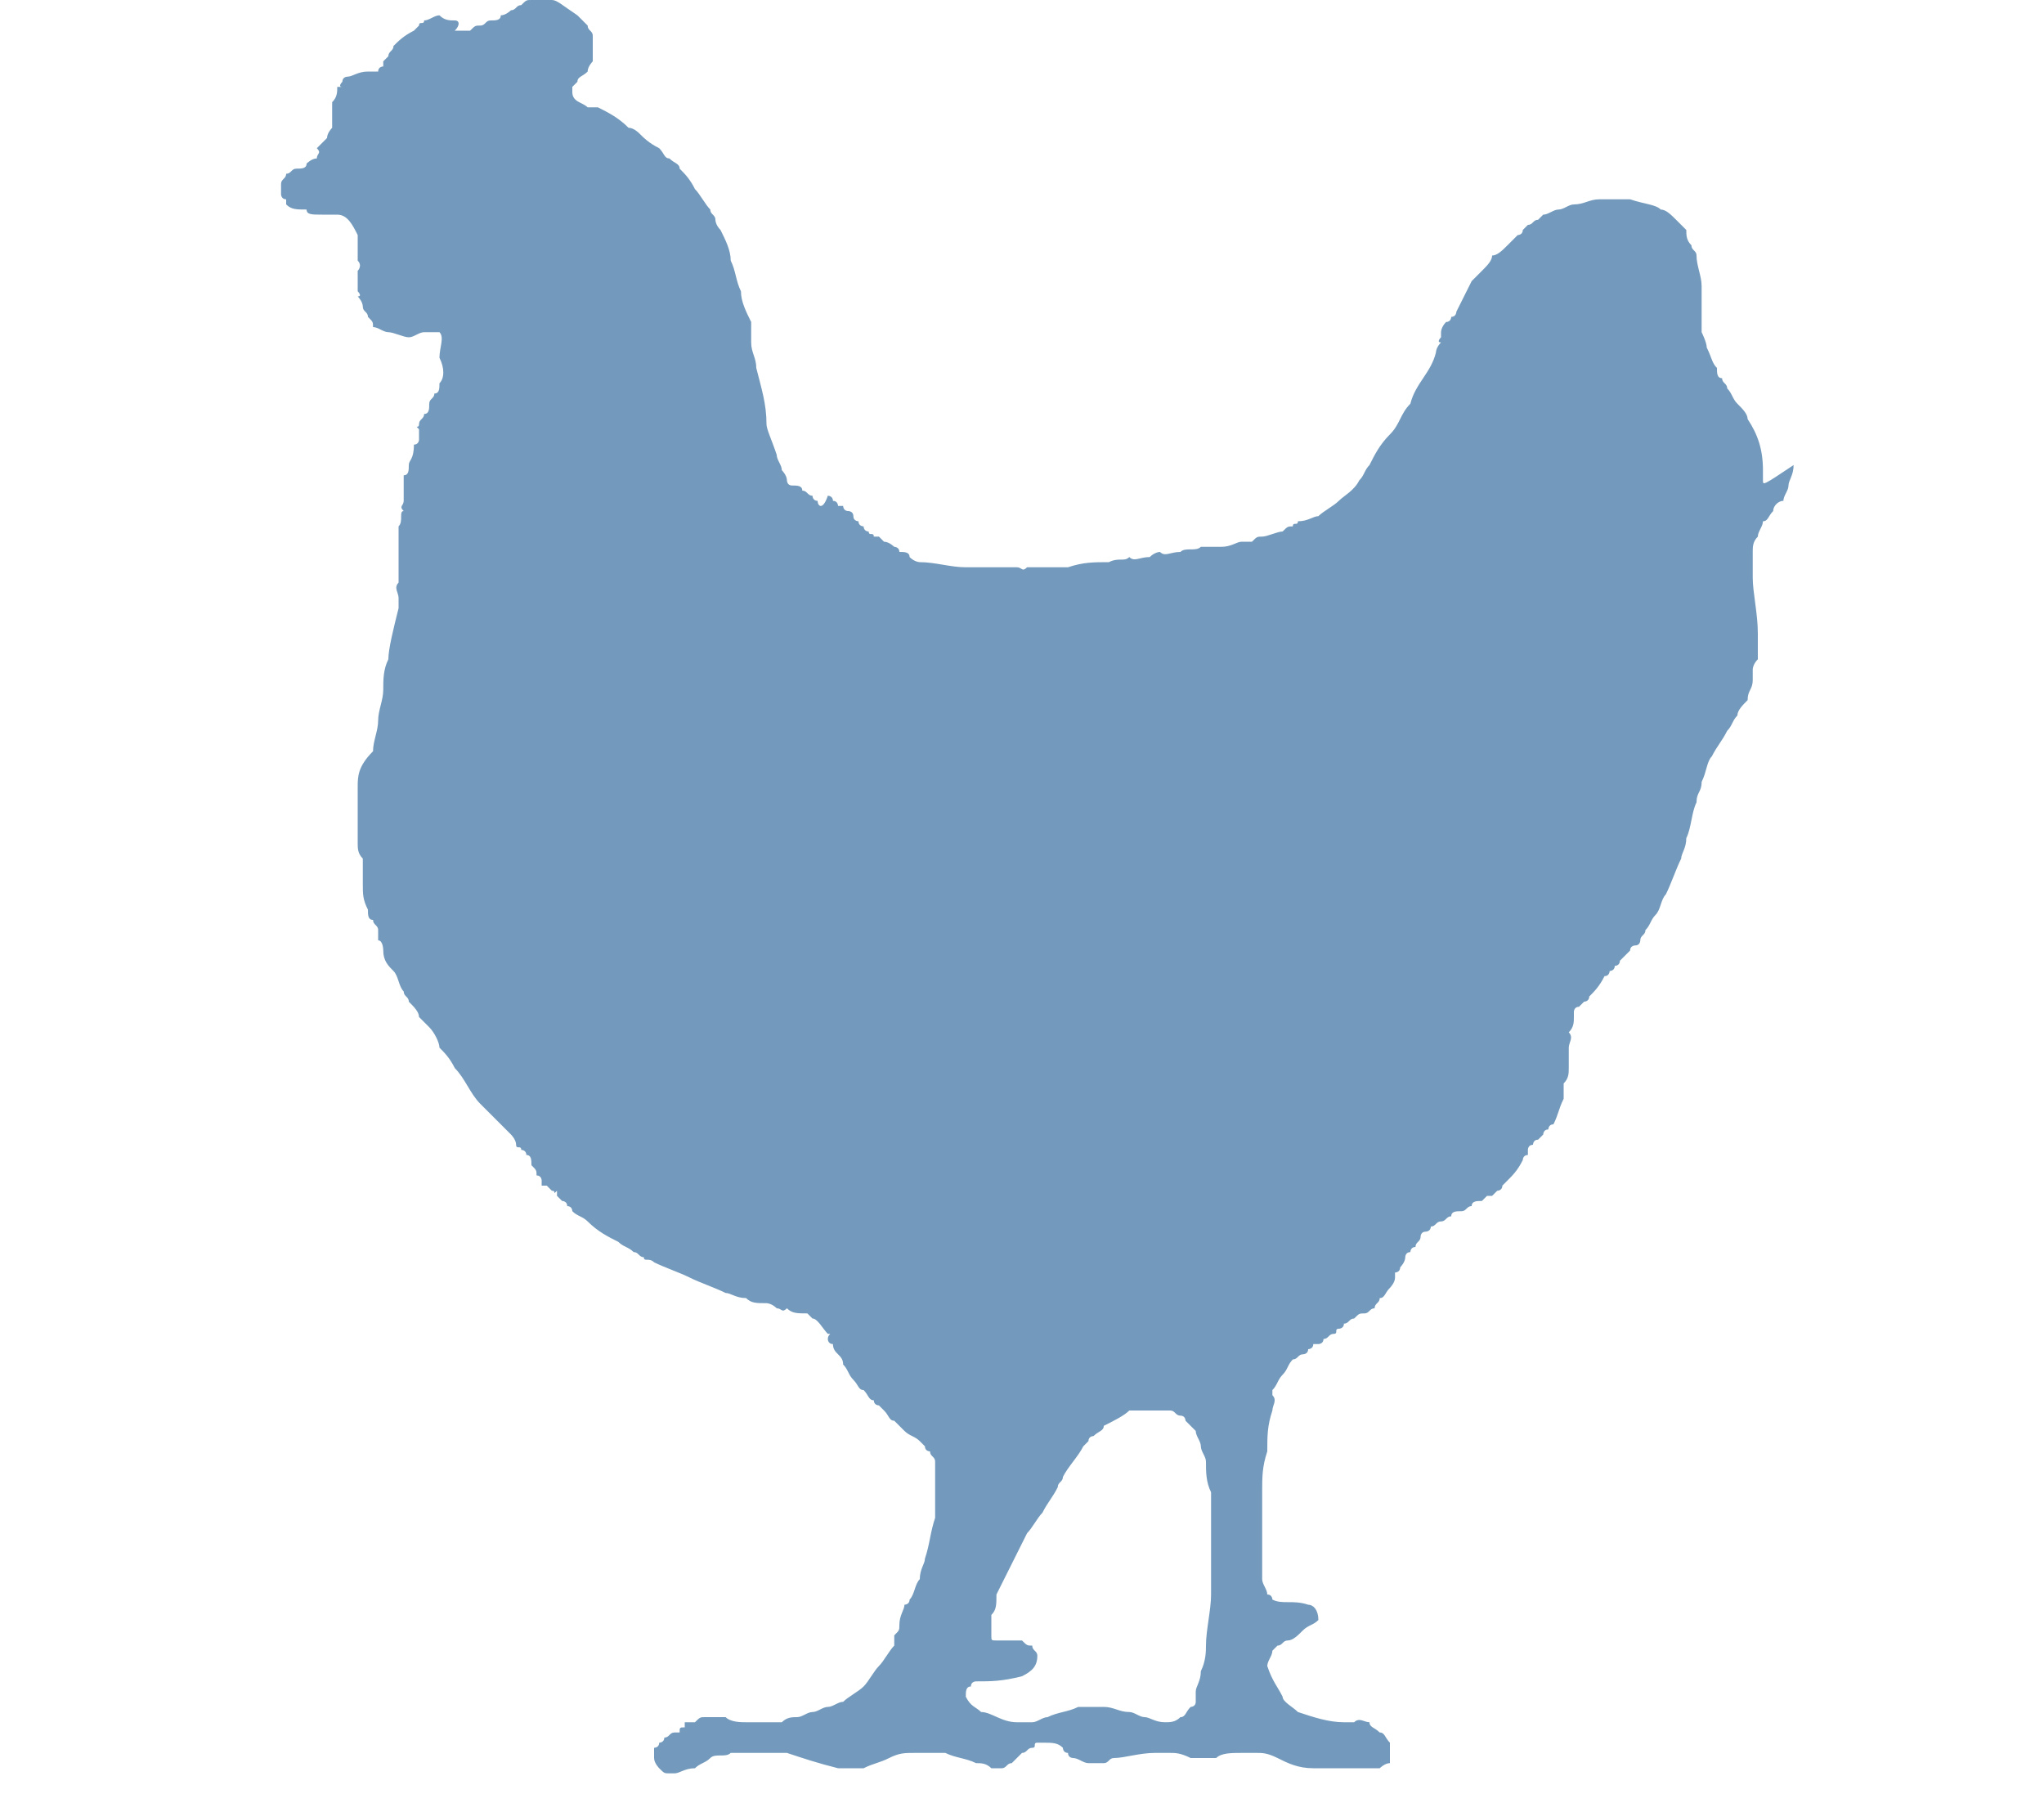
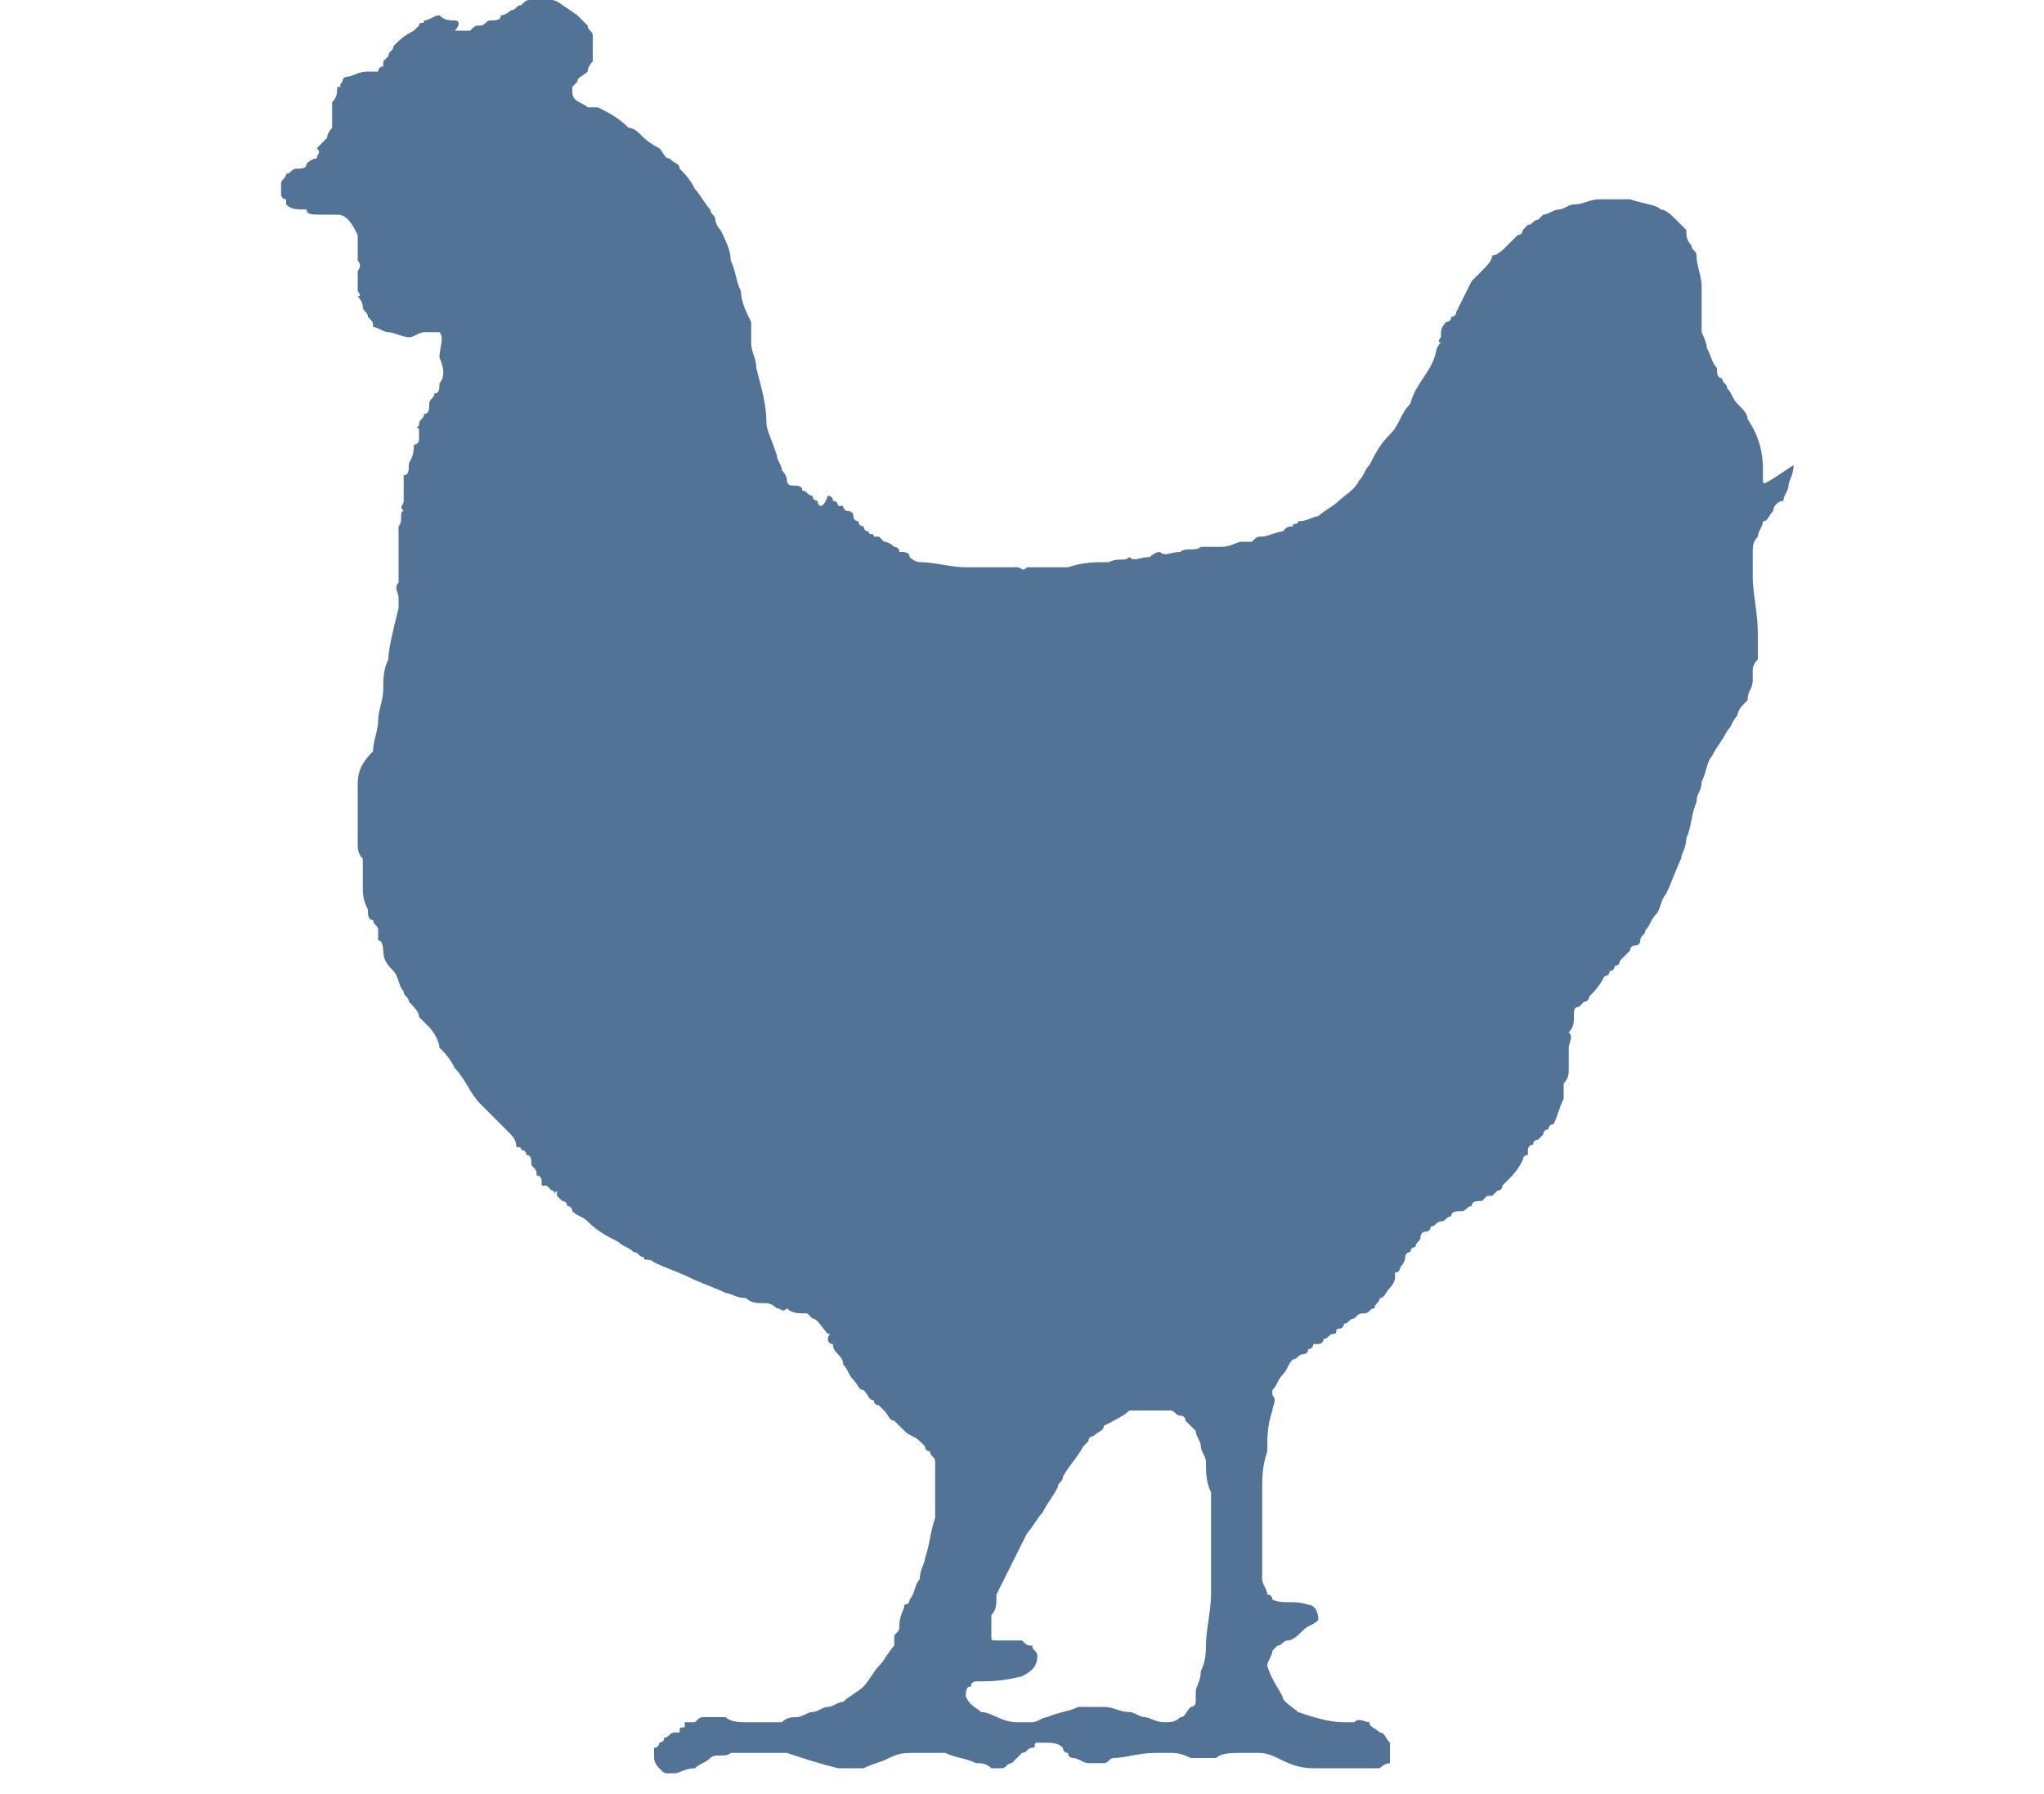
<svg xmlns="http://www.w3.org/2000/svg" version="1.1" id="Layer_1" x="0px" y="0px" width="40px" height="35.1px" viewBox="0 0 40 35.1" enable-background="new 0 0 40 35.1" xml:space="preserve">
  <g>
-     <path style="fill:#739ABC;" d="M34.5,9.4c0-0.1,0-0.1,0-0.2c0-0.4-0.1-0.7-0.3-1C34.2,8.1,34.1,8,34,7.9    c-0.1-0.1-0.1-0.2-0.2-0.3c0-0.1-0.1-0.1-0.1-0.2c-0.1,0-0.1-0.1-0.1-0.2c-0.1-0.1-0.1-0.2-0.2-0.4c0-0.1-0.1-0.3-0.1-0.3    c0-0.2,0-0.3,0-0.5c0-0.1,0-0.2,0-0.4c0-0.2-0.1-0.4-0.1-0.6c0-0.1-0.1-0.1-0.1-0.2c-0.1-0.1-0.1-0.2-0.1-0.3    c-0.1-0.1-0.2-0.2-0.2-0.2c-0.1-0.1-0.2-0.2-0.3-0.2C32.4,4,32.2,4,31.9,3.9c-0.2,0-0.4,0-0.6,0c-0.2,0-0.3,0.1-0.5,0.1    c-0.1,0-0.2,0.1-0.3,0.1c-0.1,0-0.2,0.1-0.3,0.1c0,0-0.1,0.1-0.1,0.1c-0.1,0-0.1,0.1-0.2,0.1c0,0-0.1,0.1-0.1,0.1    c0,0.1-0.1,0.1-0.1,0.1c0,0-0.1,0.1-0.1,0.1c0,0-0.1,0.1-0.1,0.1c-0.1,0.1-0.2,0.2-0.3,0.2c0,0.1-0.1,0.2-0.2,0.3    c0,0-0.1,0.1-0.1,0.1c0,0-0.1,0.1-0.1,0.1c-0.1,0.2-0.2,0.4-0.3,0.6c0,0,0,0.1-0.1,0.1c0,0,0,0.1-0.1,0.1    c-0.1,0.1-0.1,0.2-0.1,0.2c0,0,0,0.1,0,0.1c0,0-0.1,0.1,0,0.1c-0.1,0.1-0.1,0.2-0.1,0.2c-0.1,0.4-0.4,0.6-0.5,1    c-0.2,0.2-0.2,0.4-0.4,0.6c-0.2,0.2-0.3,0.4-0.4,0.6c-0.1,0.1-0.1,0.2-0.2,0.3c-0.1,0.2-0.3,0.3-0.4,0.4c-0.1,0.1-0.3,0.2-0.4,0.3    c-0.1,0-0.2,0.1-0.4,0.1c0,0.1-0.1,0-0.1,0.1c-0.1,0-0.1,0-0.2,0.1c-0.1,0-0.3,0.1-0.4,0.1c-0.1,0-0.1,0-0.2,0.1    c-0.1,0-0.1,0-0.2,0c-0.1,0-0.2,0.1-0.4,0.1c-0.1,0-0.2,0-0.2,0c-0.1,0-0.1,0-0.2,0c-0.1,0.1-0.3,0-0.4,0.1c-0.2,0-0.3,0.1-0.4,0    c0,0-0.1,0-0.2,0.1c-0.2,0-0.3,0.1-0.4,0c-0.1,0.1-0.2,0-0.4,0.1c-0.3,0-0.5,0-0.8,0.1c0,0-0.1,0-0.2,0c-0.2,0-0.3,0-0.4,0    c0,0-0.1,0-0.1,0c0,0-0.1,0-0.1,0c-0.1,0.1-0.1,0-0.2,0c-0.1,0-0.1,0-0.2,0c-0.2,0-0.3,0-0.5,0c-0.1,0-0.2,0-0.2,0    c0,0-0.1,0-0.1,0c-0.3,0-0.6-0.1-0.9-0.1c0,0-0.1,0-0.2-0.1c0-0.1-0.1-0.1-0.2-0.1c0-0.1-0.1-0.1-0.1-0.1c0,0-0.1-0.1-0.2-0.1    c0,0-0.1-0.1-0.1-0.1c0,0,0,0-0.1,0c0,0,0,0,0,0c0-0.1-0.1,0-0.1-0.1c-0.1,0-0.1-0.1-0.1-0.1c0,0-0.1,0-0.1-0.1c0,0-0.1,0-0.1-0.1    c0-0.1-0.1-0.1-0.1-0.1c-0.1,0-0.1-0.1-0.1-0.1c0,0,0,0-0.1,0c0,0,0-0.1-0.1-0.1c0-0.1-0.1-0.1-0.1-0.1C16.1,10,16,9.9,16,9.8    c-0.1,0-0.1-0.1-0.1-0.1c-0.1,0-0.1-0.1-0.2-0.1c0-0.1-0.1-0.1-0.2-0.1c-0.1,0-0.1-0.1-0.1-0.1c0-0.1-0.1-0.2-0.1-0.2    c0-0.1-0.1-0.2-0.1-0.3C15.1,8.6,15,8.4,15,8.3c0-0.4-0.1-0.7-0.2-1.1c0-0.2-0.1-0.3-0.1-0.5c0,0,0-0.1,0-0.1c0,0,0,0,0,0    c0,0,0,0,0,0c0-0.1,0-0.2,0-0.3c-0.1-0.2-0.2-0.4-0.2-0.6c-0.1-0.2-0.1-0.4-0.2-0.6c0-0.2-0.1-0.4-0.2-0.6    c-0.1-0.1-0.1-0.2-0.1-0.2c0-0.1-0.1-0.1-0.1-0.2c-0.1-0.1-0.2-0.3-0.3-0.4c-0.1-0.2-0.2-0.3-0.3-0.4c0-0.1-0.1-0.1-0.2-0.2    c-0.1,0-0.1-0.1-0.2-0.2c-0.2-0.1-0.3-0.2-0.4-0.3c0,0-0.1-0.1-0.2-0.1c-0.2-0.2-0.4-0.3-0.6-0.4c-0.1,0-0.2,0-0.2,0    c-0.1-0.1-0.3-0.1-0.3-0.3c0,0,0-0.1,0-0.1c0,0,0.1-0.1,0.1-0.1c0-0.1,0.1-0.1,0.2-0.2c0-0.1,0.1-0.2,0.1-0.2c0-0.1,0-0.2,0-0.3    c0-0.1,0-0.1,0-0.2c0-0.1-0.1-0.1-0.1-0.2c-0.1-0.1-0.1-0.1-0.2-0.2C11,0.1,10.9,0,10.8,0c-0.1,0-0.2,0-0.4,0    c-0.1,0-0.1,0-0.2,0.1c-0.1,0-0.1,0.1-0.2,0.1c0,0-0.1,0.1-0.2,0.1c0,0.1-0.1,0.1-0.2,0.1c-0.1,0-0.1,0.1-0.2,0.1    c-0.1,0-0.1,0-0.2,0.1c-0.1,0-0.1,0-0.1,0c0,0-0.1,0-0.2,0C9,0.5,9,0.4,8.9,0.4c-0.1,0-0.2,0-0.3-0.1c-0.1,0-0.2,0.1-0.3,0.1    c0,0.1-0.1,0-0.1,0.1c0,0-0.1,0.1-0.1,0.1C7.9,0.7,7.8,0.8,7.7,0.9c0,0.1-0.1,0.1-0.1,0.2c0,0-0.1,0.1-0.1,0.1c0,0,0,0.1,0,0.1    c0,0-0.1,0-0.1,0.1c0,0-0.1,0-0.1,0c0,0-0.1,0-0.1,0C7,1.4,6.9,1.5,6.8,1.5c0,0-0.1,0-0.1,0.1c0,0-0.1,0.1,0,0.1c0,0-0.1,0-0.1,0    c0,0.1,0,0.2-0.1,0.3c0,0.2,0,0.3,0,0.4c0,0,0,0.1,0,0.1c0,0,0,0,0,0c0,0.1,0,0,0,0c0,0-0.1,0.1-0.1,0.2c0,0-0.1,0.1-0.1,0.1    c0,0-0.1,0.1-0.1,0.1C6.3,3,6.2,3,6.2,3.1C6.1,3.1,6,3.2,6,3.2c0,0.1-0.1,0.1-0.2,0.1c-0.1,0-0.1,0.1-0.2,0.1    c0,0.1-0.1,0.1-0.1,0.2c0,0,0,0.1,0,0c0,0,0,0,0,0.1c0,0,0,0.1,0,0.1c0,0,0,0.1,0.1,0.1c0,0,0,0,0,0c0,0,0,0.1,0,0.1    c0.1,0.1,0.2,0.1,0.4,0.1C6,4.2,6.1,4.2,6.3,4.2c0.1,0,0.2,0,0.3,0C6.8,4.2,6.9,4.4,7,4.6c0,0.1,0,0.2,0,0.3c0,0,0,0.1,0,0.1    c0,0.1,0,0.1,0,0.1c0.1,0.1,0,0.2,0,0.2c0,0.1,0,0.2,0,0.3c0,0,0,0.1,0,0.1c0,0,0.1,0.1,0,0.1c0,0,0.1,0.1,0.1,0.2    c0,0.1,0.1,0.1,0.1,0.2c0.1,0.1,0.1,0.1,0.1,0.2c0.1,0,0.2,0.1,0.3,0.1c0.1,0,0.3,0.1,0.4,0.1c0.1,0,0.2-0.1,0.3-0.1    c0.1,0,0.3,0,0.3,0c0.1,0.1,0,0.3,0,0.5C8.7,7.2,8.7,7.4,8.6,7.5c0,0.1,0,0.2-0.1,0.2c0,0.1-0.1,0.1-0.1,0.2    C8.4,8,8.4,8.1,8.3,8.1c0,0.1-0.1,0.1-0.1,0.2c0,0.1-0.1,0,0,0.1c0,0.1,0,0.1,0,0.1c0,0,0,0.1,0,0.1c0,0,0,0.1-0.1,0.1    C8.1,9,8,9,8,9.1c0,0.1,0,0.2-0.1,0.2c0,0.1,0,0.2,0,0.2c0,0.1,0,0.2,0,0.3c0,0.1-0.1,0.1,0,0.2c-0.1,0,0,0.2-0.1,0.3    c0,0.2,0,0.4,0,0.6c0,0.1,0,0.2,0,0.3c0,0.1,0,0.1,0,0.1c0,0,0,0.1,0,0.1c-0.1,0.1,0,0.2,0,0.3c0,0,0,0.1,0,0.1c0,0,0,0.1,0,0.1    c-0.1,0.4-0.2,0.8-0.2,1c-0.1,0.2-0.1,0.4-0.1,0.6c0,0.2-0.1,0.4-0.1,0.6c0,0.2-0.1,0.4-0.1,0.6C7,15,7,15.2,7,15.4    c0,0.2,0,0.3,0,0.4c0,0,0,0.1,0,0.1c0,0,0,0,0,0.1c0,0.1,0,0.2,0,0.3c0,0,0,0.1,0,0.1c0,0,0,0,0,0c0,0.1,0,0.1,0,0.1    c0,0.1,0,0.2,0.1,0.3c0,0.1,0,0.3,0,0.4c0,0.1,0,0.1,0,0.1c0,0.2,0,0.3,0.1,0.5c0,0.1,0,0.2,0.1,0.2c0,0.1,0.1,0.1,0.1,0.2    c0,0,0,0.1,0,0.1c0,0,0,0.1,0,0.1c0.1,0,0.1,0.2,0.1,0.2c0,0.2,0.1,0.3,0.2,0.4c0.1,0.1,0.1,0.3,0.2,0.4c0,0.1,0.1,0.1,0.1,0.2    c0.1,0.1,0.2,0.2,0.2,0.3c0,0,0,0,0,0c0,0,0,0,0.1,0.1c0,0,0.1,0.1,0.1,0.1c0.1,0.1,0.2,0.3,0.2,0.4c0.1,0.1,0.2,0.2,0.3,0.4    c0.2,0.2,0.3,0.5,0.5,0.7c0.1,0.1,0.2,0.2,0.3,0.3c0.1,0.1,0.2,0.2,0.3,0.3c0,0,0.1,0.1,0.1,0.2c0,0.1,0.1,0,0.1,0.1    c0,0,0.1,0,0.1,0.1c0.1,0,0.1,0.1,0.1,0.2c0.1,0.1,0.1,0.1,0.1,0.2c0.1,0,0.1,0.1,0.1,0.1c0,0,0,0,0,0.1c0,0,0,0,0.1,0    c0,0,0,0,0,0c0,0,0.1,0.1,0.1,0.1c0.1,0,0,0.1,0.1,0c0,0,0,0,0,0.1c0,0,0,0,0.1,0.1c0,0,0.1,0,0.1,0.1c0.1,0,0.1,0.1,0.1,0.1    c0.1,0.1,0.2,0.1,0.3,0.2c0.2,0.2,0.4,0.3,0.6,0.4c0.1,0.1,0.2,0.1,0.3,0.2c0.1,0,0.1,0.1,0.2,0.1c0,0.1,0.1,0,0.2,0.1    c0.2,0.1,0.5,0.2,0.7,0.3c0.2,0.1,0.5,0.2,0.7,0.3c0.1,0,0.2,0.1,0.4,0.1c0.1,0.1,0.2,0.1,0.4,0.1c0,0,0.1,0,0.2,0.1    c0.1,0,0.1,0.1,0.2,0c0.1,0.1,0.2,0.1,0.4,0.1c0,0,0.1,0.1,0.1,0.1c0.1,0,0.2,0.2,0.3,0.3c0.1,0,0,0,0,0.1c0,0,0,0.1,0.1,0.1    c0,0.2,0.2,0.2,0.2,0.4c0.1,0.1,0.1,0.2,0.2,0.3c0.1,0.1,0.1,0.2,0.2,0.2c0.1,0.1,0.1,0.2,0.2,0.2c0,0.1,0.1,0.1,0.1,0.1    c0,0,0.1,0.1,0.1,0.1c0.1,0.1,0.1,0.2,0.2,0.2c0,0,0.1,0.1,0.1,0.1c0,0,0.1,0.1,0.1,0.1c0.1,0.1,0.2,0.1,0.3,0.2    c0,0,0.1,0.1,0.1,0.1c0,0.1,0.1,0.1,0.1,0.1c0,0.1,0.1,0.1,0.1,0.2c0,0,0,0.1,0,0.1c0,0.2,0,0.4,0,0.6c0,0.2,0,0.2,0,0.4    c-0.1,0.3-0.1,0.5-0.2,0.8c0,0.1-0.1,0.2-0.1,0.4c-0.1,0.1-0.1,0.3-0.2,0.4c0,0.1-0.1,0.1-0.1,0.1c0,0.1-0.1,0.2-0.1,0.4    c0,0.1,0,0.1-0.1,0.2c0,0,0,0.1,0,0.1c0,0,0,0.1,0,0.1c-0.1,0.1-0.2,0.3-0.3,0.4c-0.1,0.1-0.2,0.3-0.3,0.4    c-0.1,0.1-0.3,0.2-0.4,0.3c-0.1,0-0.2,0.1-0.3,0.1c-0.1,0-0.2,0.1-0.3,0.1c-0.1,0-0.2,0.1-0.3,0.1c-0.1,0-0.2,0-0.3,0.1    c-0.1,0-0.2,0-0.3,0c-0.1,0-0.2,0-0.4,0c-0.1,0-0.3,0-0.4-0.1c-0.1,0-0.1,0-0.2,0c0,0-0.1,0-0.2,0c-0.1,0-0.1,0-0.2,0.1    c0,0-0.1,0-0.1,0c0,0-0.1,0-0.1,0c0,0,0,0,0,0.1c0,0,0,0,0,0c-0.1,0-0.1,0-0.1,0.1c0,0-0.1,0-0.1,0c-0.1,0-0.1,0.1-0.2,0.1    c0,0.1-0.1,0.1-0.1,0.1c0,0.1-0.1,0.1-0.1,0.1c0,0,0,0.1,0,0.1c0,0,0,0,0,0.1c0,0,0,0,0,0c0,0.1,0.1,0.2,0.1,0.2    c0.1,0.1,0.1,0.1,0.2,0.1c0,0,0,0,0.1,0c0,0,0,0,0,0c0.1,0,0.2-0.1,0.4-0.1c0.1-0.1,0.2-0.1,0.3-0.2c0.1-0.1,0.3,0,0.4-0.1    c0.2,0,0.3,0,0.4,0c0.2,0,0.4,0,0.6,0c0,0,0.1,0,0.1,0c0.3,0.1,0.6,0.2,1,0.3c0.2,0,0.3,0,0.5,0c0.2-0.1,0.3-0.1,0.5-0.2    c0.2-0.1,0.3-0.1,0.5-0.1c0,0,0.1,0,0.1,0c0.1,0,0.3,0,0.5,0c0.2,0.1,0.4,0.1,0.6,0.2c0.1,0,0.2,0,0.3,0.1c0.1,0,0.1,0,0.2,0    c0.1,0,0.1-0.1,0.2-0.1c0.1-0.1,0.1-0.1,0.2-0.2c0.1,0,0.1-0.1,0.2-0.1c0.1,0,0-0.1,0.1-0.1c0,0,0.1,0,0.1,0c0.2,0,0.3,0,0.4,0.1    c0,0,0,0.1,0.1,0.1c0,0.1,0.1,0.1,0.1,0.1c0.1,0,0.2,0.1,0.3,0.1c0.1,0,0.2,0,0.3,0c0.1,0,0.1-0.1,0.2-0.1c0.2,0,0.5-0.1,0.8-0.1    c0.1,0,0.2,0,0.3,0c0.1,0,0.2,0,0.4,0.1c0.2,0,0.4,0,0.5,0c0.1-0.1,0.3-0.1,0.5-0.1c0.1,0,0.2,0,0.3,0c0.1,0,0.2,0,0.4,0.1    c0.2,0.1,0.4,0.2,0.7,0.2c0.4,0,0.9,0,1.3,0c0,0,0.1-0.1,0.2-0.1c0-0.1,0-0.1,0-0.2c0,0,0,0,0,0c0-0.1,0-0.1,0-0.1c0,0,0,0,0-0.1    c-0.1-0.1-0.1-0.2-0.2-0.2c-0.1-0.1-0.2-0.1-0.2-0.2c-0.1,0-0.2-0.1-0.3,0c0,0-0.2,0-0.2,0c-0.3,0-0.6-0.1-0.9-0.2c0,0,0,0,0,0    c-0.1-0.1-0.3-0.2-0.3-0.3c-0.1-0.2-0.2-0.3-0.3-0.6c0-0.1,0.1-0.2,0.1-0.3c0,0,0.1-0.1,0.1-0.1c0.1,0,0.1-0.1,0.2-0.1    c0.1,0,0.2-0.1,0.3-0.2c0.1-0.1,0.2-0.1,0.3-0.2c0-0.2-0.1-0.3-0.2-0.3c-0.3-0.1-0.5,0-0.7-0.1c0,0,0-0.1-0.1-0.1    c0-0.1-0.1-0.2-0.1-0.3c0-0.1,0-0.2,0-0.3c0-0.2,0-0.4,0-0.7c0-0.2,0-0.4,0-0.7c0-0.3,0-0.5,0.1-0.8c0-0.3,0-0.5,0.1-0.8    c0-0.1,0.1-0.2,0-0.3c0,0,0,0,0-0.1c0.1-0.1,0.1-0.2,0.2-0.3c0.1-0.1,0.1-0.2,0.2-0.3c0.1,0,0.1-0.1,0.2-0.1c0,0,0.1,0,0.1-0.1    c0,0,0.1,0,0.1-0.1c0,0,0.1,0,0.1,0c0,0,0.1,0,0.1-0.1c0.1,0,0.1-0.1,0.2-0.1c0.1,0,0-0.1,0.1-0.1c0,0,0.1,0,0.1-0.1    c0.1,0,0.1-0.1,0.2-0.1c0.1-0.1,0.1-0.1,0.2-0.1c0.1,0,0.1-0.1,0.2-0.1c0-0.1,0.1-0.1,0.1-0.2c0.1,0,0.1-0.1,0.2-0.2    c0,0,0.1-0.1,0.1-0.2c0,0,0-0.1,0-0.1c0,0,0.1,0,0.1-0.1c0,0,0.1-0.1,0.1-0.2c0,0,0-0.1,0.1-0.1c0,0,0-0.1,0.1-0.1    c0-0.1,0.1-0.1,0.1-0.2c0,0,0-0.1,0.1-0.1c0,0,0.1,0,0.1-0.1c0.1,0,0.1-0.1,0.2-0.1c0.1,0,0.1-0.1,0.2-0.1c0-0.1,0.1-0.1,0.2-0.1    c0.1,0,0.1-0.1,0.2-0.1c0-0.1,0.1-0.1,0.2-0.1c0,0,0,0,0.1-0.1c0,0,0,0,0,0c0,0,0,0,0,0c0,0,0,0,0.1,0c0,0,0,0,0,0    c0,0,0.1-0.1,0.1-0.1c0,0,0.1,0,0.1-0.1c0,0,0,0,0,0c0,0,0,0,0,0c0,0,0,0,0,0c0,0,0.1-0.1,0.1-0.1c0.1-0.1,0.2-0.2,0.3-0.4    c0,0,0-0.1,0.1-0.1c0,0,0,0,0,0c0,0,0,0,0-0.1c0,0,0-0.1,0.1-0.1c0,0,0-0.1,0.1-0.1c0,0,0.1-0.1,0.1-0.1c0,0,0-0.1,0.1-0.1    c0,0,0,0,0,0c0,0,0-0.1,0.1-0.1c0.1-0.2,0.1-0.3,0.2-0.5c0-0.1,0-0.1,0-0.3c0.1-0.1,0.1-0.2,0.1-0.3c0,0,0-0.1,0-0.2    c0,0,0,0,0-0.1c0,0,0,0,0-0.1c0-0.1,0.1-0.2,0-0.3c0.1-0.1,0.1-0.2,0.1-0.3c0,0,0-0.1,0-0.1c0,0,0-0.1,0.1-0.1    c0,0,0.1-0.1,0.1-0.1c0,0,0,0,0,0c0,0,0.1,0,0.1-0.1c0.1-0.1,0.2-0.2,0.3-0.4c0.1,0,0.1-0.1,0.1-0.1c0,0,0.1,0,0.1-0.1    c0,0,0.1,0,0.1-0.1c0.1-0.1,0.2-0.2,0.2-0.2c0-0.1,0.1-0.1,0.1-0.1c0.1,0,0.1-0.1,0.1-0.1c0-0.1,0.1-0.1,0.1-0.2    c0.1-0.1,0.1-0.2,0.2-0.3c0.1-0.1,0.1-0.3,0.2-0.4c0.1-0.2,0.2-0.5,0.3-0.7c0-0.1,0.1-0.2,0.1-0.4c0.1-0.2,0.1-0.5,0.2-0.7    c0-0.2,0.1-0.2,0.1-0.4c0.1-0.2,0.1-0.4,0.2-0.5c0.1-0.2,0.2-0.3,0.3-0.5c0.1-0.1,0.1-0.2,0.2-0.3c0-0.1,0.1-0.2,0.2-0.3    c0-0.2,0.1-0.2,0.1-0.4c0,0,0,0,0-0.1c0,0,0,0,0-0.1c0,0,0-0.1,0.1-0.2c0-0.1,0-0.1,0-0.2c0-0.1,0-0.2,0-0.3    c0-0.4-0.1-0.8-0.1-1.1c0-0.1,0-0.1,0-0.1c0,0,0-0.1,0-0.1c0,0,0-0.2,0-0.2c0,0,0-0.1,0-0.1c0-0.1,0-0.2,0.1-0.3    c0-0.1,0.1-0.2,0.1-0.3c0.1,0,0.1-0.1,0.2-0.2c0-0.1,0.1-0.2,0.2-0.2c0-0.1,0.1-0.2,0.1-0.3c0-0.1,0.1-0.2,0.1-0.4    C34.5,9.5,34.5,9.5,34.5,9.4 M21.6,27.7C21.7,27.7,21.6,27.7,21.6,27.7C21.6,27.7,21.7,27.7,21.6,27.7z M23.7,30.1    c0,0,0,0.1,0,0.1c0,0.1,0,0.1,0,0.2c0,0.3,0,0.5,0,0.8c0,0.3-0.1,0.7-0.1,1c0,0.1,0,0.3-0.1,0.5c0,0.2-0.1,0.3-0.1,0.4    c0,0,0,0,0,0.1c0,0,0,0.1,0,0.1c0,0.1-0.1,0.1-0.1,0.1c-0.1,0.1-0.1,0.2-0.2,0.2c-0.1,0.1-0.2,0.1-0.3,0.1c-0.2,0-0.3-0.1-0.4-0.1    c-0.1,0-0.2-0.1-0.3-0.1c-0.2,0-0.3-0.1-0.5-0.1c-0.1,0-0.4,0-0.5,0c-0.2,0.1-0.4,0.1-0.6,0.2c-0.1,0-0.2,0.1-0.3,0.1    c-0.1,0-0.2,0-0.3,0c-0.3,0-0.5-0.2-0.7-0.2c-0.1-0.1-0.2-0.1-0.3-0.3c0-0.1,0-0.2,0.1-0.2c0-0.1,0.1-0.1,0.1-0.1    c0.3,0,0.5,0,0.9-0.1c0.2-0.1,0.3-0.2,0.3-0.4c0-0.1-0.1-0.1-0.1-0.2c-0.1,0-0.1,0-0.2-0.1c-0.1,0-0.2,0-0.3,0c-0.1,0-0.1,0-0.2,0    c-0.1,0-0.1,0-0.1-0.1c0-0.1,0-0.3,0-0.4c0.1-0.1,0.1-0.2,0.1-0.4c0.1-0.2,0.2-0.4,0.3-0.6c0.1-0.2,0.2-0.4,0.3-0.6    c0.1-0.1,0.2-0.3,0.3-0.4c0.1-0.2,0.2-0.3,0.3-0.5c0-0.1,0.1-0.1,0.1-0.2c0.1-0.2,0.3-0.4,0.4-0.6c0,0,0.1-0.1,0.1-0.1    c0-0.1,0.1-0.1,0.1-0.1c0.1-0.1,0.2-0.1,0.2-0.2c0.2-0.1,0.4-0.2,0.5-0.3c0,0,0,0,0,0c0,0,0,0,0,0c0.1,0,0.2,0,0.3,0    c0,0,0,0,0.1,0c0.1,0,0.1,0,0.2,0c0.1,0,0.1,0,0.2,0c0.1,0,0.1,0.1,0.2,0.1c0.1,0,0.1,0.1,0.1,0.1c0.1,0.1,0.2,0.2,0.2,0.2    c0,0.1,0.1,0.2,0.1,0.3c0,0.1,0.1,0.2,0.1,0.3c0,0.2,0,0.4,0.1,0.6c0,0.3,0,0.5,0,0.7c0,0,0,0,0,0.1C23.7,30,23.7,30.1,23.7,30.1z    " />
+     <path style="fill:#527296;" d="M34.5,9.4c0-0.1,0-0.1,0-0.2c0-0.4-0.1-0.7-0.3-1C34.2,8.1,34.1,8,34,7.9    c-0.1-0.1-0.1-0.2-0.2-0.3c0-0.1-0.1-0.1-0.1-0.2c-0.1,0-0.1-0.1-0.1-0.2c-0.1-0.1-0.1-0.2-0.2-0.4c0-0.1-0.1-0.3-0.1-0.3    c0-0.2,0-0.3,0-0.5c0-0.1,0-0.2,0-0.4c0-0.2-0.1-0.4-0.1-0.6c0-0.1-0.1-0.1-0.1-0.2c-0.1-0.1-0.1-0.2-0.1-0.3    c-0.1-0.1-0.2-0.2-0.2-0.2c-0.1-0.1-0.2-0.2-0.3-0.2C32.4,4,32.2,4,31.9,3.9c-0.2,0-0.4,0-0.6,0c-0.2,0-0.3,0.1-0.5,0.1    c-0.1,0-0.2,0.1-0.3,0.1c-0.1,0-0.2,0.1-0.3,0.1c0,0-0.1,0.1-0.1,0.1c-0.1,0-0.1,0.1-0.2,0.1c0,0-0.1,0.1-0.1,0.1    c0,0.1-0.1,0.1-0.1,0.1c0,0-0.1,0.1-0.1,0.1c0,0-0.1,0.1-0.1,0.1c-0.1,0.1-0.2,0.2-0.3,0.2c0,0.1-0.1,0.2-0.2,0.3    c0,0-0.1,0.1-0.1,0.1c0,0-0.1,0.1-0.1,0.1c-0.1,0.2-0.2,0.4-0.3,0.6c0,0,0,0.1-0.1,0.1c0,0,0,0.1-0.1,0.1    c-0.1,0.1-0.1,0.2-0.1,0.2c0,0,0,0.1,0,0.1c0,0-0.1,0.1,0,0.1c-0.1,0.1-0.1,0.2-0.1,0.2c-0.1,0.4-0.4,0.6-0.5,1    c-0.2,0.2-0.2,0.4-0.4,0.6c-0.2,0.2-0.3,0.4-0.4,0.6c-0.1,0.1-0.1,0.2-0.2,0.3c-0.1,0.2-0.3,0.3-0.4,0.4c-0.1,0.1-0.3,0.2-0.4,0.3    c-0.1,0-0.2,0.1-0.4,0.1c0,0.1-0.1,0-0.1,0.1c-0.1,0-0.1,0-0.2,0.1c-0.1,0-0.3,0.1-0.4,0.1c-0.1,0-0.1,0-0.2,0.1    c-0.1,0-0.1,0-0.2,0c-0.1,0-0.2,0.1-0.4,0.1c-0.1,0-0.2,0-0.2,0c-0.1,0-0.1,0-0.2,0c-0.1,0.1-0.3,0-0.4,0.1c-0.2,0-0.3,0.1-0.4,0    c0,0-0.1,0-0.2,0.1c-0.2,0-0.3,0.1-0.4,0c-0.1,0.1-0.2,0-0.4,0.1c-0.3,0-0.5,0-0.8,0.1c0,0-0.1,0-0.2,0c-0.2,0-0.3,0-0.4,0    c0,0-0.1,0-0.1,0c0,0-0.1,0-0.1,0c-0.1,0.1-0.1,0-0.2,0c-0.1,0-0.1,0-0.2,0c-0.2,0-0.3,0-0.5,0c-0.1,0-0.2,0-0.2,0    c0,0-0.1,0-0.1,0c-0.3,0-0.6-0.1-0.9-0.1c0,0-0.1,0-0.2-0.1c0-0.1-0.1-0.1-0.2-0.1c0-0.1-0.1-0.1-0.1-0.1c0,0-0.1-0.1-0.2-0.1    c0,0-0.1-0.1-0.1-0.1c0,0,0,0-0.1,0c0,0,0,0,0,0c0-0.1-0.1,0-0.1-0.1c-0.1,0-0.1-0.1-0.1-0.1c0,0-0.1,0-0.1-0.1c0,0-0.1,0-0.1-0.1    c0-0.1-0.1-0.1-0.1-0.1c-0.1,0-0.1-0.1-0.1-0.1c0,0,0,0-0.1,0c0,0,0-0.1-0.1-0.1c0-0.1-0.1-0.1-0.1-0.1C16.1,10,16,9.9,16,9.8    c-0.1,0-0.1-0.1-0.1-0.1c-0.1,0-0.1-0.1-0.2-0.1c0-0.1-0.1-0.1-0.2-0.1c-0.1,0-0.1-0.1-0.1-0.1c0-0.1-0.1-0.2-0.1-0.2    c0-0.1-0.1-0.2-0.1-0.3C15.1,8.6,15,8.4,15,8.3c0-0.4-0.1-0.7-0.2-1.1c0-0.2-0.1-0.3-0.1-0.5c0,0,0-0.1,0-0.1c0,0,0,0,0,0    c0,0,0,0,0,0c0-0.1,0-0.2,0-0.3c-0.1-0.2-0.2-0.4-0.2-0.6c-0.1-0.2-0.1-0.4-0.2-0.6c0-0.2-0.1-0.4-0.2-0.6    c-0.1-0.1-0.1-0.2-0.1-0.2c0-0.1-0.1-0.1-0.1-0.2c-0.1-0.1-0.2-0.3-0.3-0.4c-0.1-0.2-0.2-0.3-0.3-0.4c0-0.1-0.1-0.1-0.2-0.2    c-0.1,0-0.1-0.1-0.2-0.2c-0.2-0.1-0.3-0.2-0.4-0.3c0,0-0.1-0.1-0.2-0.1c-0.2-0.2-0.4-0.3-0.6-0.4c-0.1,0-0.2,0-0.2,0    c-0.1-0.1-0.3-0.1-0.3-0.3c0,0,0-0.1,0-0.1c0,0,0.1-0.1,0.1-0.1c0-0.1,0.1-0.1,0.2-0.2c0-0.1,0.1-0.2,0.1-0.2c0-0.1,0-0.2,0-0.3    c0-0.1,0-0.1,0-0.2c0-0.1-0.1-0.1-0.1-0.2c-0.1-0.1-0.1-0.1-0.2-0.2C11,0.1,10.9,0,10.8,0c-0.1,0-0.2,0-0.4,0    c-0.1,0-0.1,0-0.2,0.1c-0.1,0-0.1,0.1-0.2,0.1c0,0-0.1,0.1-0.2,0.1c0,0.1-0.1,0.1-0.2,0.1c-0.1,0-0.1,0.1-0.2,0.1    c-0.1,0-0.1,0-0.2,0.1c-0.1,0-0.1,0-0.1,0c0,0-0.1,0-0.2,0C9,0.5,9,0.4,8.9,0.4c-0.1,0-0.2,0-0.3-0.1c-0.1,0-0.2,0.1-0.3,0.1    c0,0.1-0.1,0-0.1,0.1c0,0-0.1,0.1-0.1,0.1C7.9,0.7,7.8,0.8,7.7,0.9c0,0.1-0.1,0.1-0.1,0.2c0,0-0.1,0.1-0.1,0.1c0,0,0,0.1,0,0.1    c0,0-0.1,0-0.1,0.1c0,0-0.1,0-0.1,0c0,0-0.1,0-0.1,0C7,1.4,6.9,1.5,6.8,1.5c0,0-0.1,0-0.1,0.1c0,0-0.1,0.1,0,0.1c0,0-0.1,0-0.1,0    c0,0.1,0,0.2-0.1,0.3c0,0.2,0,0.3,0,0.4c0,0,0,0.1,0,0.1c0,0,0,0,0,0c0,0.1,0,0,0,0c0,0-0.1,0.1-0.1,0.2c0,0-0.1,0.1-0.1,0.1    c0,0-0.1,0.1-0.1,0.1C6.3,3,6.2,3,6.2,3.1C6.1,3.1,6,3.2,6,3.2c0,0.1-0.1,0.1-0.2,0.1c-0.1,0-0.1,0.1-0.2,0.1    c0,0.1-0.1,0.1-0.1,0.2c0,0,0,0.1,0,0c0,0,0,0,0,0.1c0,0,0,0.1,0,0.1c0,0,0,0.1,0.1,0.1c0,0,0,0,0,0c0,0,0,0.1,0,0.1    c0.1,0.1,0.2,0.1,0.4,0.1C6,4.2,6.1,4.2,6.3,4.2c0.1,0,0.2,0,0.3,0C6.8,4.2,6.9,4.4,7,4.6c0,0.1,0,0.2,0,0.3c0,0,0,0.1,0,0.1    c0,0.1,0,0.1,0,0.1c0.1,0.1,0,0.2,0,0.2c0,0.1,0,0.2,0,0.3c0,0,0,0.1,0,0.1c0,0,0.1,0.1,0,0.1c0,0,0.1,0.1,0.1,0.2    c0,0.1,0.1,0.1,0.1,0.2c0.1,0.1,0.1,0.1,0.1,0.2c0.1,0,0.2,0.1,0.3,0.1c0.1,0,0.3,0.1,0.4,0.1c0.1,0,0.2-0.1,0.3-0.1    c0.1,0,0.3,0,0.3,0c0.1,0.1,0,0.3,0,0.5C8.7,7.2,8.7,7.4,8.6,7.5c0,0.1,0,0.2-0.1,0.2c0,0.1-0.1,0.1-0.1,0.2    C8.4,8,8.4,8.1,8.3,8.1c0,0.1-0.1,0.1-0.1,0.2c0,0.1-0.1,0,0,0.1c0,0.1,0,0.1,0,0.1c0,0,0,0.1,0,0.1c0,0,0,0.1-0.1,0.1    C8.1,9,8,9,8,9.1c0,0.1,0,0.2-0.1,0.2c0,0.1,0,0.2,0,0.2c0,0.1,0,0.2,0,0.3c0,0.1-0.1,0.1,0,0.2c-0.1,0,0,0.2-0.1,0.3    c0,0.2,0,0.4,0,0.6c0,0.1,0,0.2,0,0.3c0,0.1,0,0.1,0,0.1c0,0,0,0.1,0,0.1c-0.1,0.1,0,0.2,0,0.3c0,0,0,0.1,0,0.1c0,0,0,0.1,0,0.1    c-0.1,0.4-0.2,0.8-0.2,1c-0.1,0.2-0.1,0.4-0.1,0.6c0,0.2-0.1,0.4-0.1,0.6c0,0.2-0.1,0.4-0.1,0.6C7,15,7,15.2,7,15.4    c0,0.2,0,0.3,0,0.4c0,0,0,0.1,0,0.1c0,0,0,0,0,0.1c0,0.1,0,0.2,0,0.3c0,0,0,0.1,0,0.1c0,0,0,0,0,0c0,0.1,0,0.1,0,0.1    c0,0.1,0,0.2,0.1,0.3c0,0.1,0,0.3,0,0.4c0,0.1,0,0.1,0,0.1c0,0.2,0,0.3,0.1,0.5c0,0.1,0,0.2,0.1,0.2c0,0.1,0.1,0.1,0.1,0.2    c0,0,0,0.1,0,0.1c0,0,0,0.1,0,0.1c0.1,0,0.1,0.2,0.1,0.2c0,0.2,0.1,0.3,0.2,0.4c0.1,0.1,0.1,0.3,0.2,0.4c0,0.1,0.1,0.1,0.1,0.2    c0.1,0.1,0.2,0.2,0.2,0.3c0,0,0,0,0,0c0,0,0,0,0.1,0.1c0,0,0.1,0.1,0.1,0.1c0.1,0.1,0.2,0.3,0.2,0.4c0.1,0.1,0.2,0.2,0.3,0.4    c0.2,0.2,0.3,0.5,0.5,0.7c0.1,0.1,0.2,0.2,0.3,0.3c0.1,0.1,0.2,0.2,0.3,0.3c0,0,0.1,0.1,0.1,0.2c0,0.1,0.1,0,0.1,0.1    c0,0,0.1,0,0.1,0.1c0.1,0,0.1,0.1,0.1,0.2c0.1,0.1,0.1,0.1,0.1,0.2c0.1,0,0.1,0.1,0.1,0.1c0,0,0,0,0,0.1c0,0,0,0,0.1,0    c0,0,0,0,0,0c0,0,0.1,0.1,0.1,0.1c0.1,0,0,0.1,0.1,0c0,0,0,0,0,0.1c0,0,0,0,0.1,0.1c0,0,0.1,0,0.1,0.1c0.1,0,0.1,0.1,0.1,0.1    c0.1,0.1,0.2,0.1,0.3,0.2c0.2,0.2,0.4,0.3,0.6,0.4c0.1,0.1,0.2,0.1,0.3,0.2c0.1,0,0.1,0.1,0.2,0.1c0,0.1,0.1,0,0.2,0.1    c0.2,0.1,0.5,0.2,0.7,0.3c0.2,0.1,0.5,0.2,0.7,0.3c0.1,0,0.2,0.1,0.4,0.1c0.1,0.1,0.2,0.1,0.4,0.1c0,0,0.1,0,0.2,0.1    c0.1,0,0.1,0.1,0.2,0c0.1,0.1,0.2,0.1,0.4,0.1c0,0,0.1,0.1,0.1,0.1c0.1,0,0.2,0.2,0.3,0.3c0.1,0,0,0,0,0.1c0,0,0,0.1,0.1,0.1    c0,0.2,0.2,0.2,0.2,0.4c0.1,0.1,0.1,0.2,0.2,0.3c0.1,0.1,0.1,0.2,0.2,0.2c0.1,0.1,0.1,0.2,0.2,0.2c0,0.1,0.1,0.1,0.1,0.1    c0,0,0.1,0.1,0.1,0.1c0.1,0.1,0.1,0.2,0.2,0.2c0,0,0.1,0.1,0.1,0.1c0,0,0.1,0.1,0.1,0.1c0.1,0.1,0.2,0.1,0.3,0.2    c0,0,0.1,0.1,0.1,0.1c0,0.1,0.1,0.1,0.1,0.1c0,0.1,0.1,0.1,0.1,0.2c0,0,0,0.1,0,0.1c0,0.2,0,0.4,0,0.6c0,0.2,0,0.2,0,0.4    c-0.1,0.3-0.1,0.5-0.2,0.8c0,0.1-0.1,0.2-0.1,0.4c-0.1,0.1-0.1,0.3-0.2,0.4c0,0.1-0.1,0.1-0.1,0.1c0,0.1-0.1,0.2-0.1,0.4    c0,0.1,0,0.1-0.1,0.2c0,0,0,0.1,0,0.1c0,0,0,0.1,0,0.1c-0.1,0.1-0.2,0.3-0.3,0.4c-0.1,0.1-0.2,0.3-0.3,0.4    c-0.1,0.1-0.3,0.2-0.4,0.3c-0.1,0-0.2,0.1-0.3,0.1c-0.1,0-0.2,0.1-0.3,0.1c-0.1,0-0.2,0.1-0.3,0.1c-0.1,0-0.2,0-0.3,0.1    c-0.1,0-0.2,0-0.3,0c-0.1,0-0.2,0-0.4,0c-0.1,0-0.3,0-0.4-0.1c-0.1,0-0.1,0-0.2,0c0,0-0.1,0-0.2,0c-0.1,0-0.1,0-0.2,0.1    c0,0-0.1,0-0.1,0c0,0-0.1,0-0.1,0c0,0,0,0,0,0.1c0,0,0,0,0,0c-0.1,0-0.1,0-0.1,0.1c0,0-0.1,0-0.1,0c-0.1,0-0.1,0.1-0.2,0.1    c0,0.1-0.1,0.1-0.1,0.1c0,0.1-0.1,0.1-0.1,0.1c0,0,0,0.1,0,0.1c0,0,0,0,0,0.1c0,0,0,0,0,0c0,0.1,0.1,0.2,0.1,0.2    c0.1,0.1,0.1,0.1,0.2,0.1c0,0,0,0,0.1,0c0,0,0,0,0,0c0.1,0,0.2-0.1,0.4-0.1c0.1-0.1,0.2-0.1,0.3-0.2c0.1-0.1,0.3,0,0.4-0.1    c0.2,0,0.3,0,0.4,0c0.2,0,0.4,0,0.6,0c0,0,0.1,0,0.1,0c0.3,0.1,0.6,0.2,1,0.3c0.2,0,0.3,0,0.5,0c0.2-0.1,0.3-0.1,0.5-0.2    c0.2-0.1,0.3-0.1,0.5-0.1c0,0,0.1,0,0.1,0c0.1,0,0.3,0,0.5,0c0.2,0.1,0.4,0.1,0.6,0.2c0.1,0,0.2,0,0.3,0.1c0.1,0,0.1,0,0.2,0    c0.1,0,0.1-0.1,0.2-0.1c0.1-0.1,0.1-0.1,0.2-0.2c0.1,0,0.1-0.1,0.2-0.1c0.1,0,0-0.1,0.1-0.1c0,0,0.1,0,0.1,0c0.2,0,0.3,0,0.4,0.1    c0,0,0,0.1,0.1,0.1c0,0.1,0.1,0.1,0.1,0.1c0.1,0,0.2,0.1,0.3,0.1c0.1,0,0.2,0,0.3,0c0.1,0,0.1-0.1,0.2-0.1c0.2,0,0.5-0.1,0.8-0.1    c0.1,0,0.2,0,0.3,0c0.1,0,0.2,0,0.4,0.1c0.2,0,0.4,0,0.5,0c0.1-0.1,0.3-0.1,0.5-0.1c0.1,0,0.2,0,0.3,0c0.1,0,0.2,0,0.4,0.1    c0.2,0.1,0.4,0.2,0.7,0.2c0.4,0,0.9,0,1.3,0c0,0,0.1-0.1,0.2-0.1c0-0.1,0-0.1,0-0.2c0,0,0,0,0,0c0-0.1,0-0.1,0-0.1c0,0,0,0,0-0.1    c-0.1-0.1-0.1-0.2-0.2-0.2c-0.1-0.1-0.2-0.1-0.2-0.2c-0.1,0-0.2-0.1-0.3,0c0,0-0.2,0-0.2,0c-0.3,0-0.6-0.1-0.9-0.2c0,0,0,0,0,0    c-0.1-0.1-0.3-0.2-0.3-0.3c-0.1-0.2-0.2-0.3-0.3-0.6c0-0.1,0.1-0.2,0.1-0.3c0,0,0.1-0.1,0.1-0.1c0.1,0,0.1-0.1,0.2-0.1    c0.1,0,0.2-0.1,0.3-0.2c0.1-0.1,0.2-0.1,0.3-0.2c0-0.2-0.1-0.3-0.2-0.3c-0.3-0.1-0.5,0-0.7-0.1c0,0,0-0.1-0.1-0.1    c0-0.1-0.1-0.2-0.1-0.3c0-0.1,0-0.2,0-0.3c0-0.2,0-0.4,0-0.7c0-0.2,0-0.4,0-0.7c0-0.3,0-0.5,0.1-0.8c0-0.3,0-0.5,0.1-0.8    c0-0.1,0.1-0.2,0-0.3c0,0,0,0,0-0.1c0.1-0.1,0.1-0.2,0.2-0.3c0.1-0.1,0.1-0.2,0.2-0.3c0.1,0,0.1-0.1,0.2-0.1c0,0,0.1,0,0.1-0.1    c0,0,0.1,0,0.1-0.1c0,0,0.1,0,0.1,0c0,0,0.1,0,0.1-0.1c0.1,0,0.1-0.1,0.2-0.1c0.1,0,0-0.1,0.1-0.1c0,0,0.1,0,0.1-0.1    c0.1,0,0.1-0.1,0.2-0.1c0.1-0.1,0.1-0.1,0.2-0.1c0.1,0,0.1-0.1,0.2-0.1c0-0.1,0.1-0.1,0.1-0.2c0.1,0,0.1-0.1,0.2-0.2    c0,0,0.1-0.1,0.1-0.2c0,0,0-0.1,0-0.1c0,0,0.1,0,0.1-0.1c0,0,0.1-0.1,0.1-0.2c0,0,0-0.1,0.1-0.1c0,0,0-0.1,0.1-0.1    c0-0.1,0.1-0.1,0.1-0.2c0,0,0-0.1,0.1-0.1c0,0,0.1,0,0.1-0.1c0.1,0,0.1-0.1,0.2-0.1c0.1,0,0.1-0.1,0.2-0.1c0-0.1,0.1-0.1,0.2-0.1    c0.1,0,0.1-0.1,0.2-0.1c0-0.1,0.1-0.1,0.2-0.1c0,0,0,0,0.1-0.1c0,0,0,0,0,0c0,0,0,0,0,0c0,0,0,0,0.1,0c0,0,0,0,0,0    c0,0,0.1-0.1,0.1-0.1c0,0,0.1,0,0.1-0.1c0,0,0,0,0,0c0,0,0,0,0,0c0,0,0,0,0,0c0,0,0.1-0.1,0.1-0.1c0.1-0.1,0.2-0.2,0.3-0.4    c0,0,0-0.1,0.1-0.1c0,0,0,0,0,0c0,0,0,0,0-0.1c0,0,0-0.1,0.1-0.1c0,0,0-0.1,0.1-0.1c0,0,0.1-0.1,0.1-0.1c0,0,0-0.1,0.1-0.1    c0,0,0,0,0,0c0,0,0-0.1,0.1-0.1c0.1-0.2,0.1-0.3,0.2-0.5c0-0.1,0-0.1,0-0.3c0.1-0.1,0.1-0.2,0.1-0.3c0,0,0-0.1,0-0.2    c0,0,0,0,0-0.1c0,0,0,0,0-0.1c0-0.1,0.1-0.2,0-0.3c0.1-0.1,0.1-0.2,0.1-0.3c0,0,0-0.1,0-0.1c0,0,0-0.1,0.1-0.1    c0,0,0.1-0.1,0.1-0.1c0,0,0,0,0,0c0,0,0.1,0,0.1-0.1c0.1-0.1,0.2-0.2,0.3-0.4c0.1,0,0.1-0.1,0.1-0.1c0,0,0.1,0,0.1-0.1    c0,0,0.1,0,0.1-0.1c0.1-0.1,0.2-0.2,0.2-0.2c0-0.1,0.1-0.1,0.1-0.1c0.1,0,0.1-0.1,0.1-0.1c0-0.1,0.1-0.1,0.1-0.2    c0.1-0.1,0.1-0.2,0.2-0.3c0.1-0.1,0.1-0.3,0.2-0.4c0.1-0.2,0.2-0.5,0.3-0.7c0-0.1,0.1-0.2,0.1-0.4c0.1-0.2,0.1-0.5,0.2-0.7    c0-0.2,0.1-0.2,0.1-0.4c0.1-0.2,0.1-0.4,0.2-0.5c0.1-0.2,0.2-0.3,0.3-0.5c0.1-0.1,0.1-0.2,0.2-0.3c0-0.1,0.1-0.2,0.2-0.3    c0-0.2,0.1-0.2,0.1-0.4c0,0,0,0,0-0.1c0,0,0,0,0-0.1c0,0,0-0.1,0.1-0.2c0-0.1,0-0.1,0-0.2c0-0.1,0-0.2,0-0.3    c0-0.4-0.1-0.8-0.1-1.1c0-0.1,0-0.1,0-0.1c0,0,0-0.1,0-0.1c0,0,0-0.2,0-0.2c0,0,0-0.1,0-0.1c0-0.1,0-0.2,0.1-0.3    c0-0.1,0.1-0.2,0.1-0.3c0.1,0,0.1-0.1,0.2-0.2c0-0.1,0.1-0.2,0.2-0.2c0-0.1,0.1-0.2,0.1-0.3c0-0.1,0.1-0.2,0.1-0.4    C34.5,9.5,34.5,9.5,34.5,9.4 M21.6,27.7C21.7,27.7,21.6,27.7,21.6,27.7C21.6,27.7,21.7,27.7,21.6,27.7z M23.7,30.1    c0,0,0,0.1,0,0.1c0,0.1,0,0.1,0,0.2c0,0.3,0,0.5,0,0.8c0,0.3-0.1,0.7-0.1,1c0,0.1,0,0.3-0.1,0.5c0,0.2-0.1,0.3-0.1,0.4    c0,0,0,0,0,0.1c0,0,0,0.1,0,0.1c0,0.1-0.1,0.1-0.1,0.1c-0.1,0.1-0.1,0.2-0.2,0.2c-0.1,0.1-0.2,0.1-0.3,0.1c-0.2,0-0.3-0.1-0.4-0.1    c-0.1,0-0.2-0.1-0.3-0.1c-0.2,0-0.3-0.1-0.5-0.1c-0.1,0-0.4,0-0.5,0c-0.2,0.1-0.4,0.1-0.6,0.2c-0.1,0-0.2,0.1-0.3,0.1    c-0.1,0-0.2,0-0.3,0c-0.3,0-0.5-0.2-0.7-0.2c-0.1-0.1-0.2-0.1-0.3-0.3c0-0.1,0-0.2,0.1-0.2c0-0.1,0.1-0.1,0.1-0.1    c0.3,0,0.5,0,0.9-0.1c0.2-0.1,0.3-0.2,0.3-0.4c0-0.1-0.1-0.1-0.1-0.2c-0.1,0-0.1,0-0.2-0.1c-0.1,0-0.2,0-0.3,0c-0.1,0-0.1,0-0.2,0    c-0.1,0-0.1,0-0.1-0.1c0-0.1,0-0.3,0-0.4c0.1-0.1,0.1-0.2,0.1-0.4c0.1-0.2,0.2-0.4,0.3-0.6c0.1-0.2,0.2-0.4,0.3-0.6    c0.1-0.1,0.2-0.3,0.3-0.4c0.1-0.2,0.2-0.3,0.3-0.5c0-0.1,0.1-0.1,0.1-0.2c0.1-0.2,0.3-0.4,0.4-0.6c0,0,0.1-0.1,0.1-0.1    c0-0.1,0.1-0.1,0.1-0.1c0.1-0.1,0.2-0.1,0.2-0.2c0.2-0.1,0.4-0.2,0.5-0.3c0,0,0,0,0,0c0,0,0,0,0,0c0.1,0,0.2,0,0.3,0    c0,0,0,0,0.1,0c0.1,0,0.1,0,0.2,0c0.1,0,0.1,0,0.2,0c0.1,0,0.1,0.1,0.2,0.1c0.1,0,0.1,0.1,0.1,0.1c0.1,0.1,0.2,0.2,0.2,0.2    c0,0.1,0.1,0.2,0.1,0.3c0,0.1,0.1,0.2,0.1,0.3c0,0.2,0,0.4,0.1,0.6c0,0.3,0,0.5,0,0.7c0,0,0,0,0,0.1C23.7,30,23.7,30.1,23.7,30.1z    " />
  </g>
</svg>
